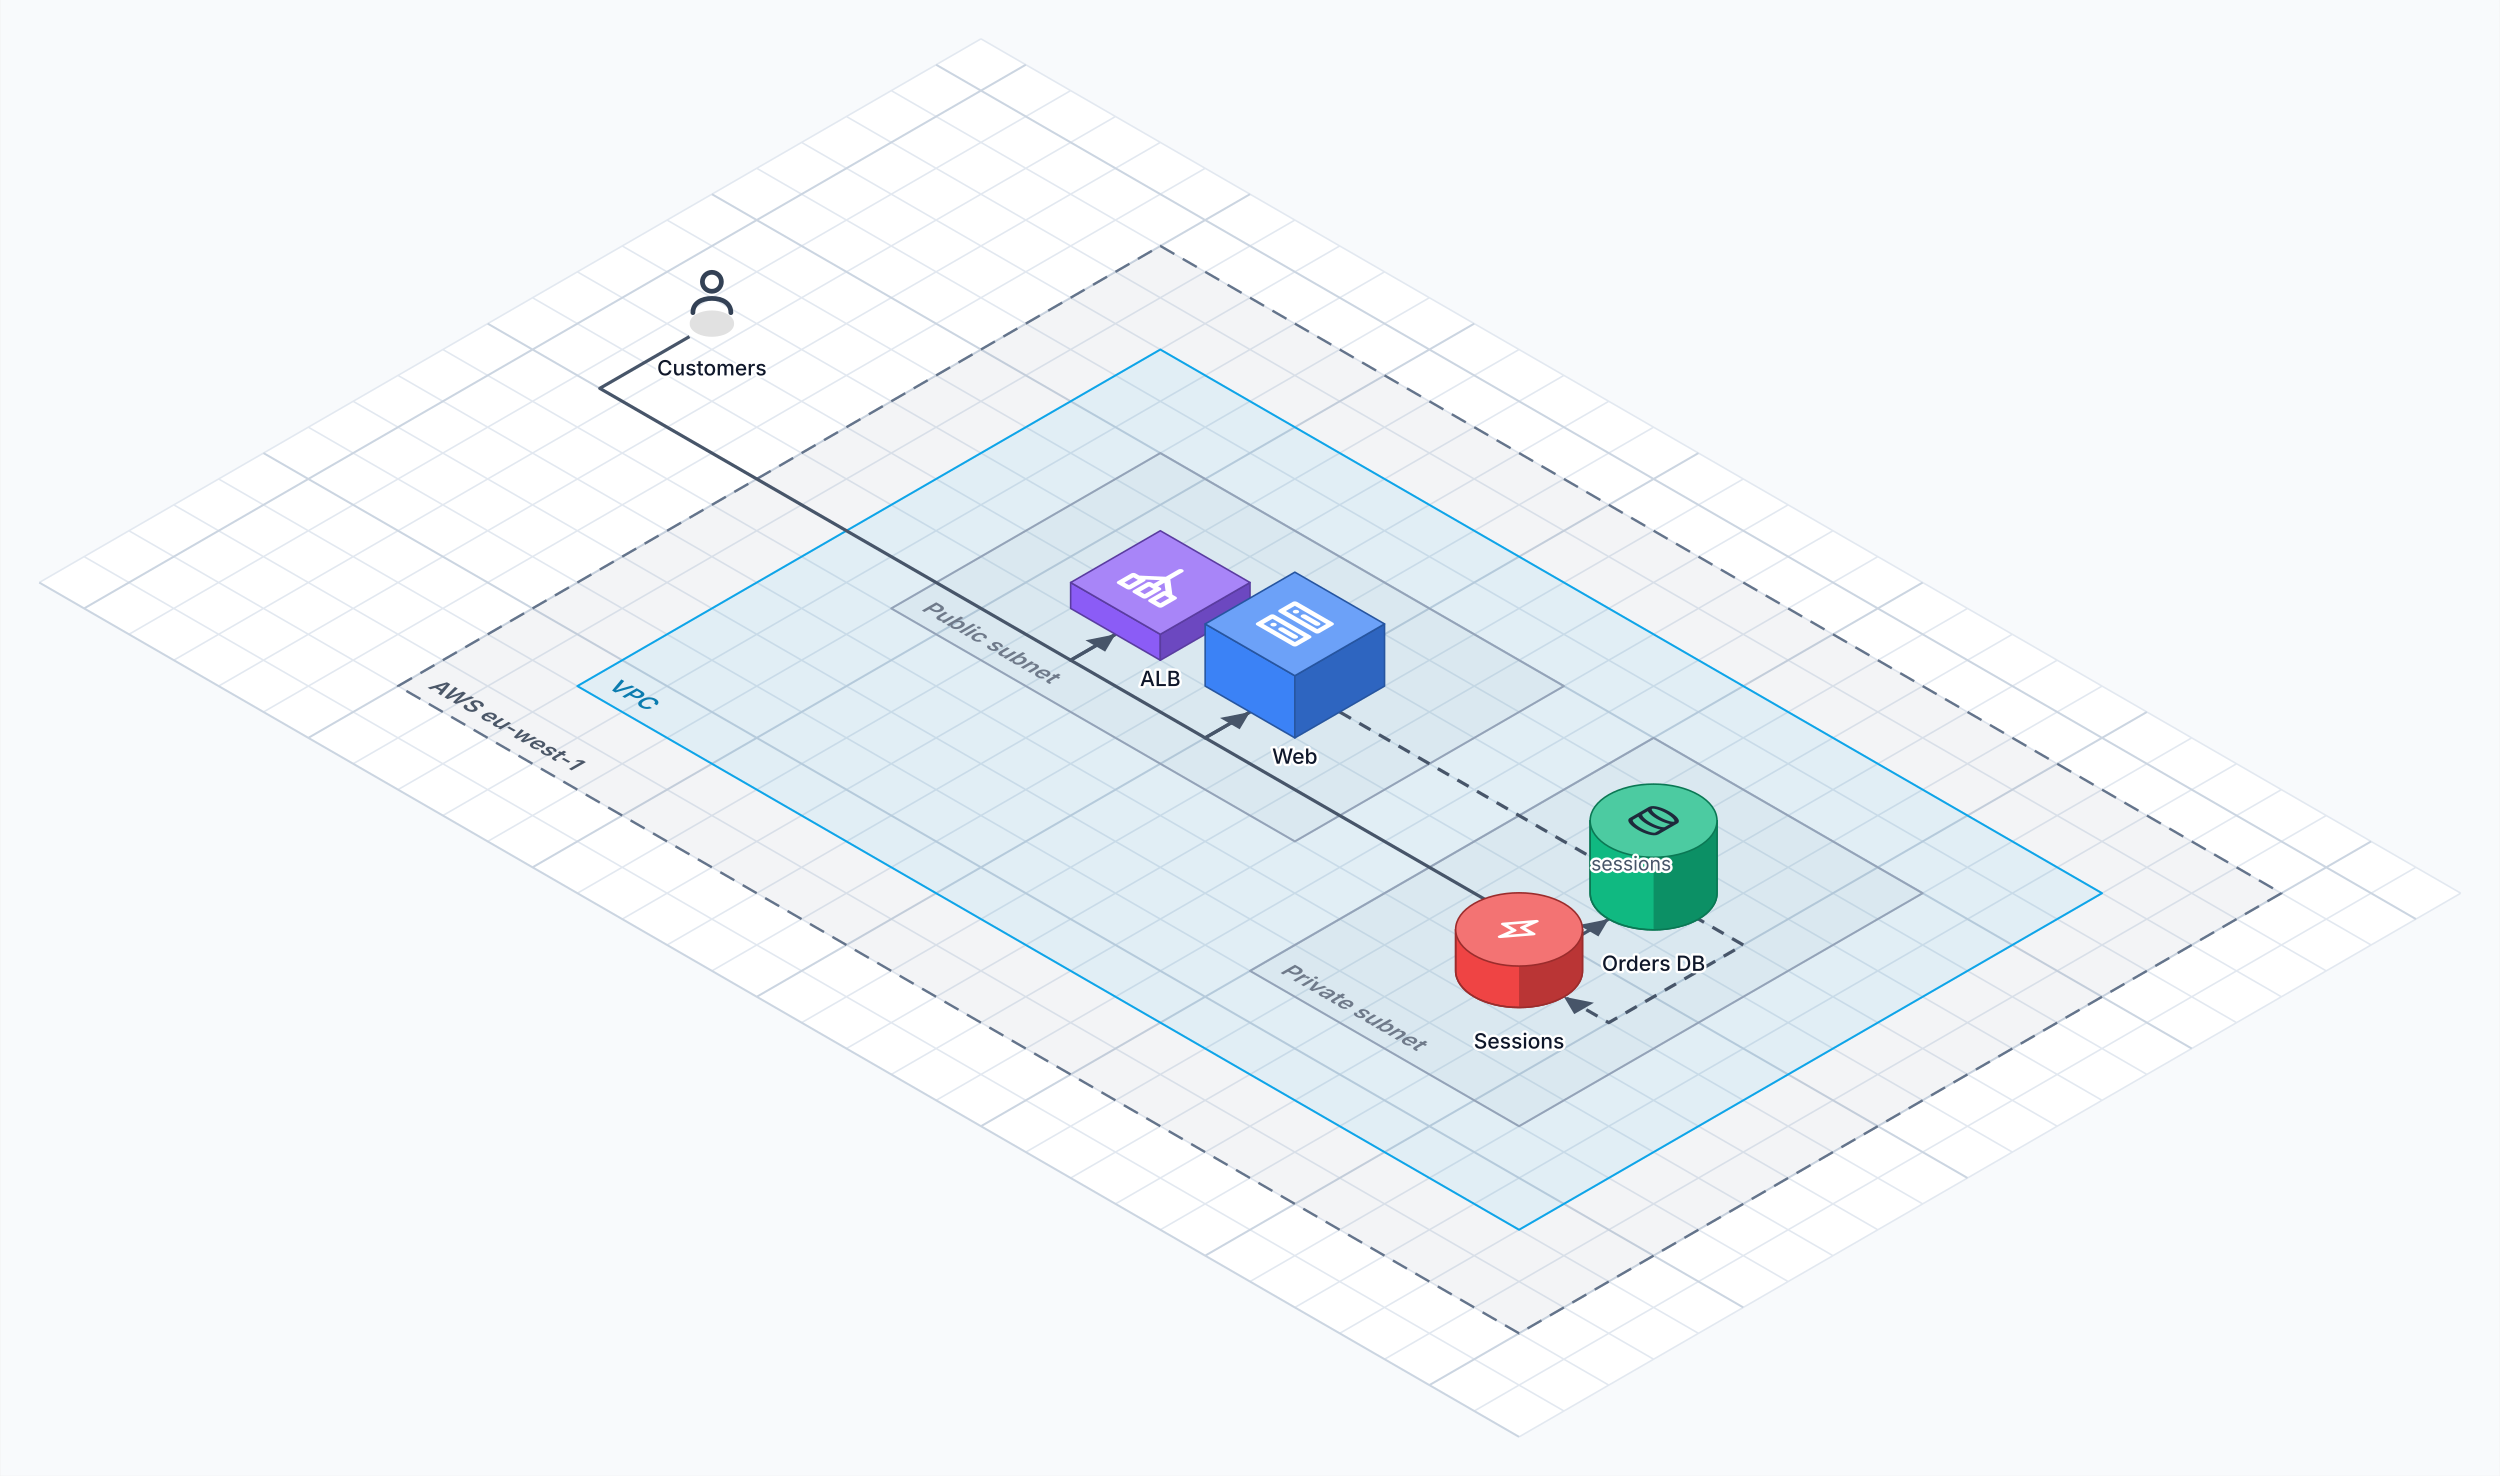
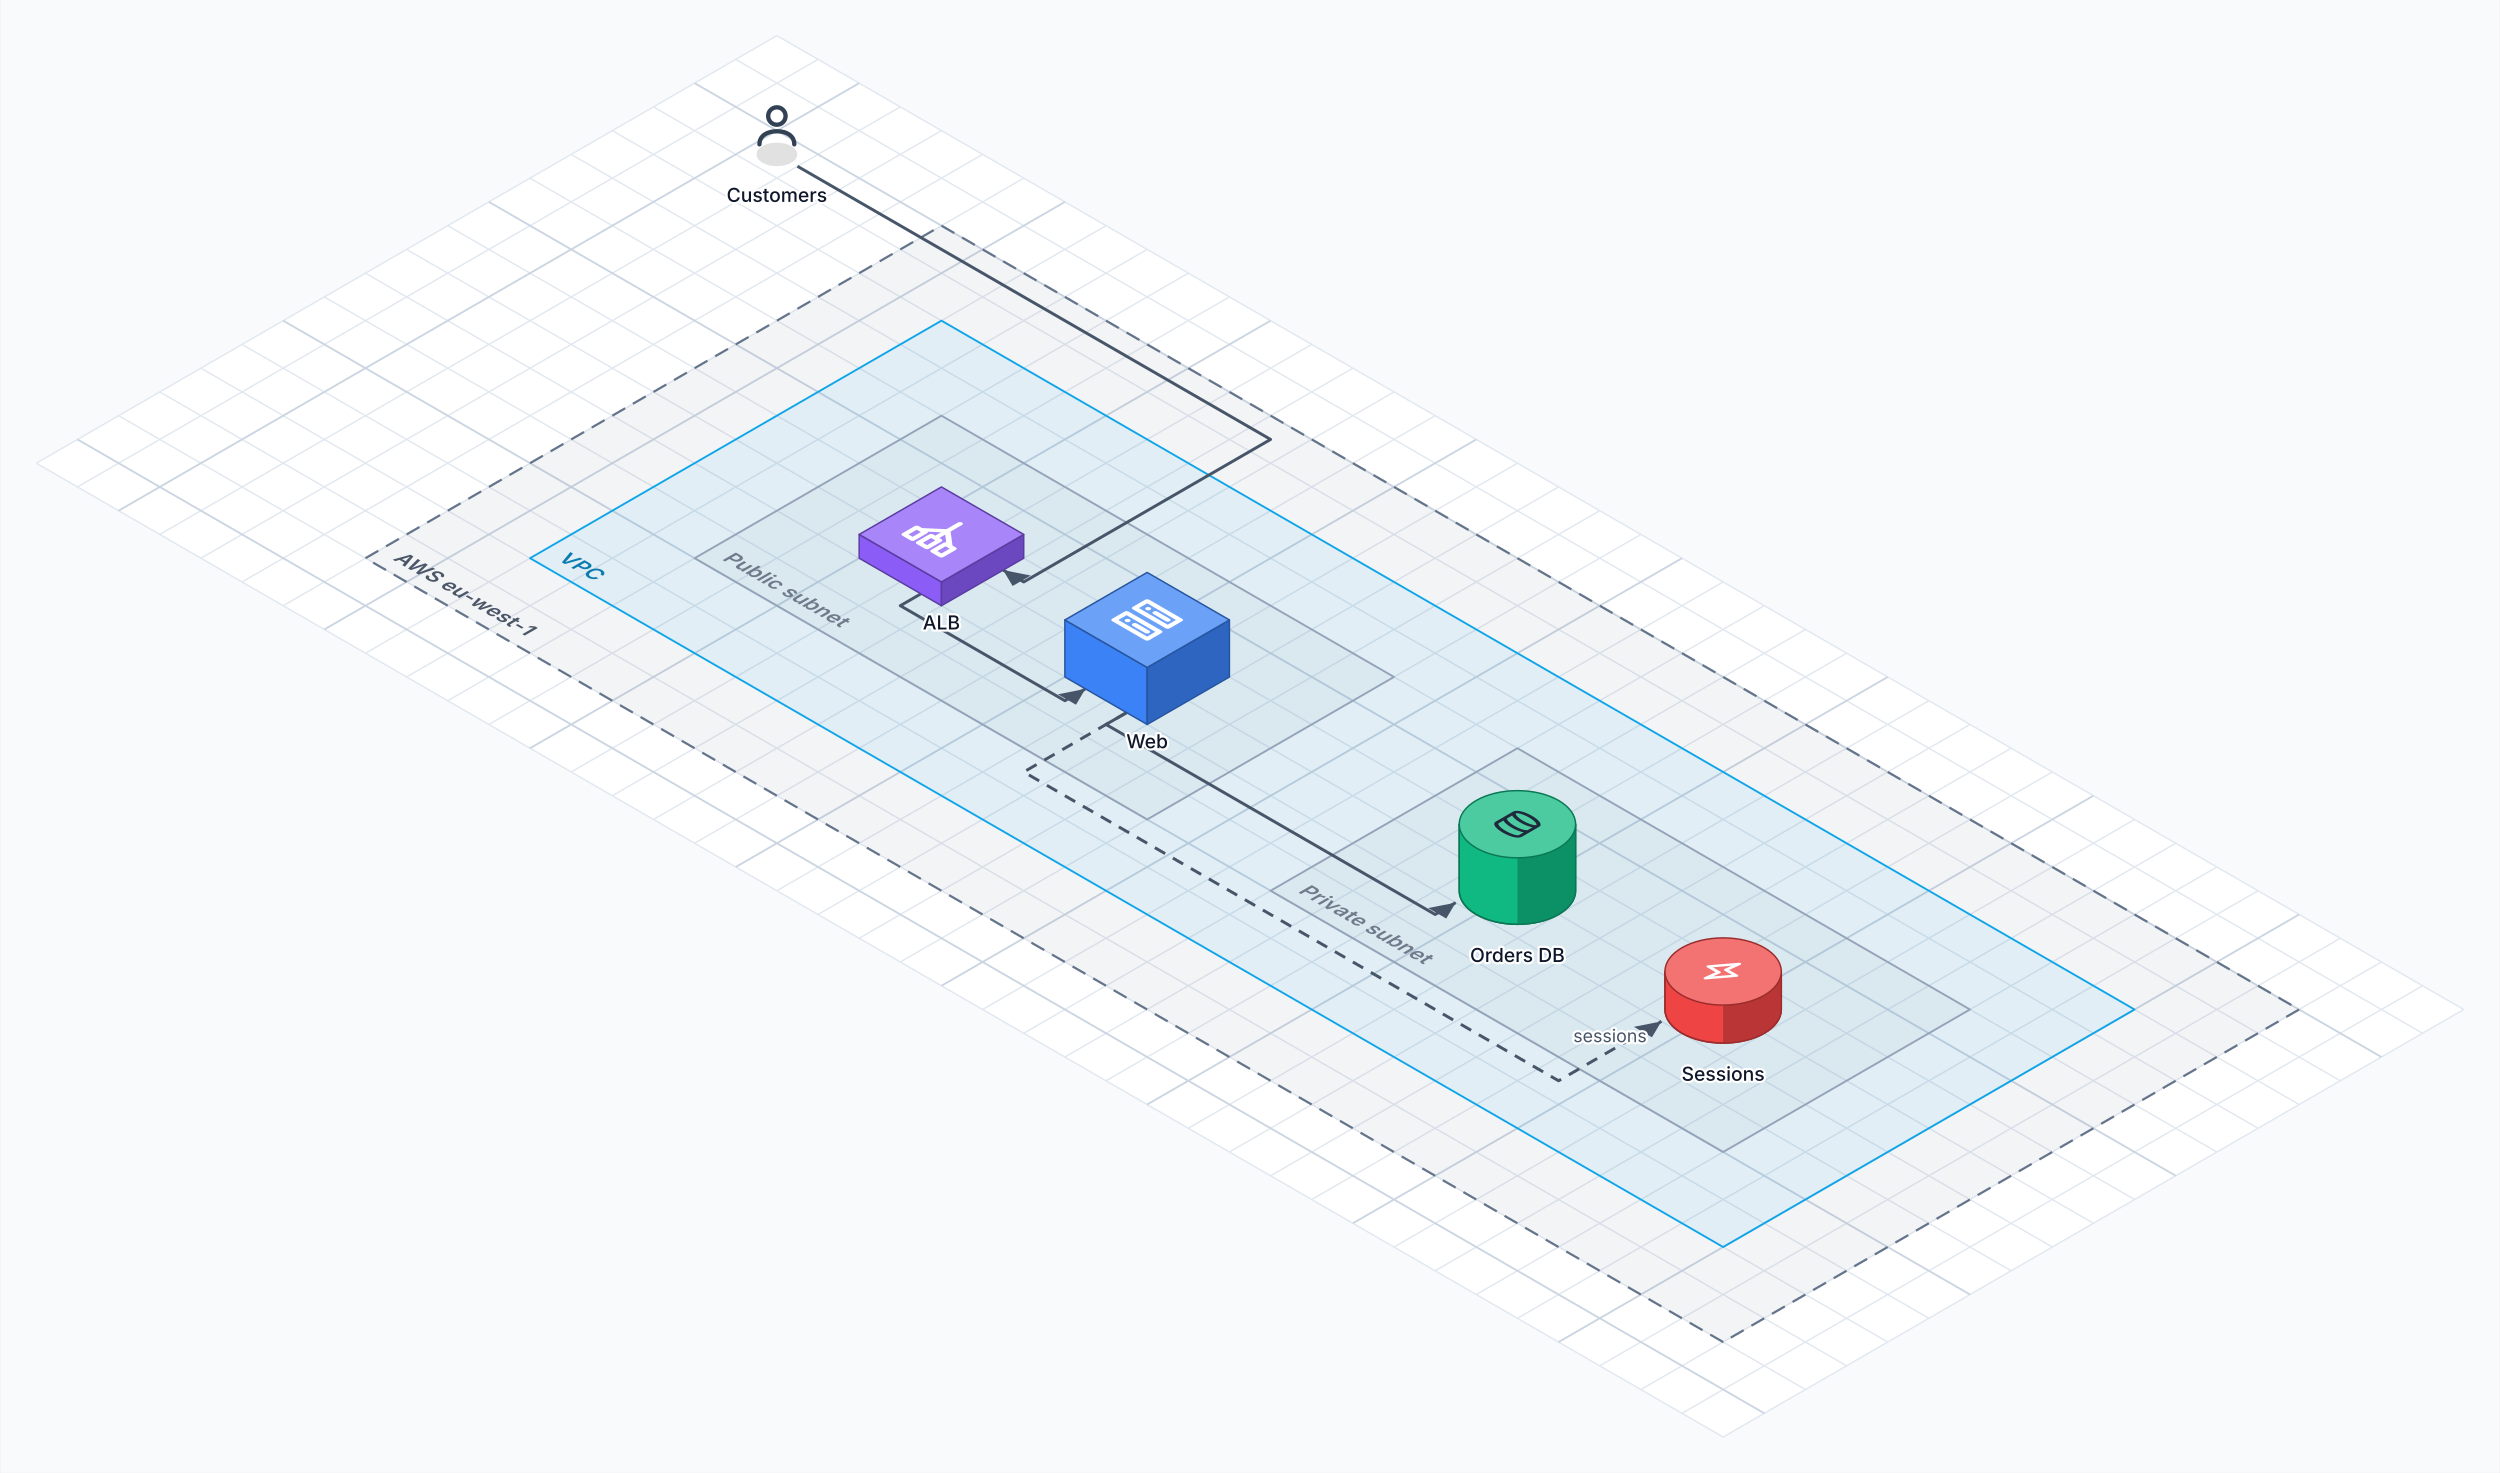
- <svg xmlns="http://www.w3.org/2000/svg" viewBox="-605.97 -56 1544.49 912" width="1545" height="912" font-family="Inter, 'Segoe UI', system-ui, -apple-system, sans-serif">
+ <svg xmlns="http://www.w3.org/2000/svg" viewBox="-522.83 -88 1683.06 992" width="1684" height="992" font-family="Inter, 'Segoe UI', system-ui, -apple-system, sans-serif">
  <defs>
    <symbol id="icon-0" viewBox="0 0 24 24" overflow="visible">
      <path d="M12 12a4 4 0 1 0 0-8 4 4 0 0 0 0 8z M4 21c0-4 3.6-6 8-6s8 2 8 6" fill="none" stroke="currentColor" stroke-width="2" stroke-linecap="round" stroke-linejoin="round" />
    </symbol>
    <symbol id="icon-1" viewBox="0 0 24 24" overflow="visible">
      <path d="M12 3v6 M12 9l-7 6 M12 9l7 6 M12 9v6 M3 15h4v6H3z M10 15h4v6h-4z M17 15h4v6h-4z" fill="none" stroke="currentColor" stroke-width="2" stroke-linecap="round" stroke-linejoin="round" />
    </symbol>
    <symbol id="icon-2" viewBox="0 0 24 24" overflow="visible">
      <path d="M4 4h16v6H4z M4 14h16v6H4z M7.5 7h.01 M7.5 17h.01 M11 7h6 M11 17h6" fill="none" stroke="currentColor" stroke-width="2" stroke-linecap="round" stroke-linejoin="round" />
    </symbol>
    <symbol id="icon-3" viewBox="0 0 24 24" overflow="visible">
      <path d="M4 6c0-1.7 3.6-3 8-3s8 1.3 8 3-3.6 3-8 3-8-1.3-8-3z M4 6v12c0 1.7 3.6 3 8 3s8-1.3 8-3V6 M4 12c0 1.7 3.6 3 8 3s8-1.3 8-3" fill="none" stroke="currentColor" stroke-width="2" stroke-linecap="round" stroke-linejoin="round" />
    </symbol>
    <symbol id="icon-4" viewBox="0 0 24 24" overflow="visible">
      <path d="M13 2 4 14h7l-1 8 9-12h-7z" fill="none" stroke="currentColor" stroke-width="2" stroke-linecap="round" stroke-linejoin="round" />
    </symbol>
  </defs>
-   <rect x="-605.97" y="-56" width="1544.49" height="912" fill="#f8fafc" />
+   <rect x="-522.83" y="-88" width="1683.06" height="992" fill="#f8fafc" />
  <g class="layer-floor">
    <g class="grid">
-       <path d="M0 -32 L914.52 496 L332.55 832 L-581.97 304 Z" fill="#ffffff" />
-       <path d="M0 -32 L-581.97 304 M55.43 0 L-526.54 336 M83.14 16 L-498.83 352 M110.85 32 L-471.12 368 M138.56 48 L-443.41 384 M193.99 80 L-387.98 416 M221.7 96 L-360.27 432 M249.42 112 L-332.55 448 M277.13 128 L-304.84 464 M332.55 160 L-249.42 496 M360.27 176 L-221.7 512 M387.98 192 L-193.99 528 M415.69 208 L-166.28 544 M471.12 240 L-110.85 576 M498.83 256 L-83.14 592 M526.54 272 L-55.43 608 M554.26 288 L-27.71 624 M609.68 320 L27.71 656 M637.39 336 L55.43 672 M665.11 352 L83.14 688 M692.82 368 L110.85 704 M748.25 400 L166.28 736 M775.96 416 L193.99 752 M803.67 432 L221.7 768 M831.38 448 L249.42 784 M886.81 480 L304.84 816 M914.52 496 L332.55 832 M0 -32 L914.52 496 M-55.43 0 L859.1 528 M-83.14 16 L831.38 544 M-110.85 32 L803.67 560 M-138.56 48 L775.96 576 M-193.99 80 L720.53 608 M-221.7 96 L692.82 624 M-249.42 112 L665.11 640 M-277.13 128 L637.39 656 M-332.55 160 L581.97 688 M-360.27 176 L554.26 704 M-387.98 192 L526.54 720 M-415.69 208 L498.83 736 M-471.12 240 L443.41 768 M-498.83 256 L415.69 784 M-526.54 272 L387.98 800 M-554.26 288 L360.27 816" fill="none" stroke="#e2e8f0" stroke-width="1" stroke-linejoin="round" />
-       <path d="M27.71 -16 L-554.26 320 M166.28 64 L-415.69 400 M304.84 144 L-277.13 480 M443.41 224 L-138.56 560 M581.97 304 L0 640 M720.53 384 L138.56 720 M859.1 464 L277.13 800 M-27.71 -16 L886.81 512 M-166.28 64 L748.25 592 M-304.84 144 L609.68 672 M-443.41 224 L471.12 752 M-581.97 304 L332.55 832" fill="none" stroke="#cbd5e1" stroke-width="1.25" stroke-linejoin="round" />
+       <path d="M0 -64 L1136.23 592 L637.39 880 L-498.83 224 Z" fill="#ffffff" />
+       <path d="M0 -64 L-498.83 224 M27.71 -48 L-471.12 240 M83.14 -16 L-415.69 272 M110.85 0 L-387.98 288 M138.56 16 L-360.27 304 M166.28 32 L-332.55 320 M221.7 64 L-277.13 352 M249.42 80 L-249.42 368 M277.13 96 L-221.7 384 M304.84 112 L-193.99 400 M360.27 144 L-138.56 432 M387.98 160 L-110.85 448 M415.69 176 L-83.14 464 M443.41 192 L-55.43 480 M498.83 224 L0 512 M526.54 240 L27.71 528 M554.26 256 L55.43 544 M581.97 272 L83.14 560 M637.39 304 L138.56 592 M665.11 320 L166.28 608 M692.82 336 L193.99 624 M720.53 352 L221.7 640 M775.96 384 L277.13 672 M803.67 400 L304.84 688 M831.38 416 L332.55 704 M859.1 432 L360.27 720 M914.52 464 L415.69 752 M942.24 480 L443.41 768 M969.95 496 L471.12 784 M997.66 512 L498.83 800 M1053.09 544 L554.26 832 M1080.8 560 L581.97 848 M1108.51 576 L609.68 864 M1136.23 592 L637.39 880 M0 -64 L1136.23 592 M-27.71 -48 L1108.51 608 M-83.14 -16 L1053.09 640 M-110.85 0 L1025.37 656 M-138.56 16 L997.66 672 M-166.28 32 L969.95 688 M-221.7 64 L914.52 720 M-249.42 80 L886.81 736 M-277.13 96 L859.1 752 M-304.84 112 L831.38 768 M-360.27 144 L775.96 800 M-387.98 160 L748.25 816 M-415.69 176 L720.53 832 M-443.41 192 L692.82 848 M-498.83 224 L637.39 880" fill="none" stroke="#e2e8f0" stroke-width="1" stroke-linejoin="round" />
+       <path d="M55.43 -32 L-443.41 256 M193.99 48 L-304.84 336 M332.55 128 L-166.28 416 M471.12 208 L-27.71 496 M609.68 288 L110.85 576 M748.25 368 L249.42 656 M886.81 448 L387.98 736 M1025.37 528 L526.54 816 M-55.43 -32 L1080.8 624 M-193.99 48 L942.24 704 M-332.55 128 L803.67 784 M-471.12 208 L665.11 864" fill="none" stroke="#cbd5e1" stroke-width="1.25" stroke-linejoin="round" />
    </g>
    <g class="group" data-id="cloud">
-       <path d="M110.85 96 L803.67 496 L332.55 768 L-360.27 368 Z" fill="#64748b" fill-opacity="0.08" stroke="#64748b" stroke-width="1.5" stroke-linejoin="round" stroke-dasharray="10 6" />
-       <text x="0" y="0" font-size="14" fill="#4b5768" text-anchor="start" font-weight="600" transform="matrix(0.87 0.5 -0.87 0.5 -342.25 368.8)">AWS eu-west-1</text>
+       <path d="M110.85 64 L1025.37 592 L637.39 816 L-277.13 288 Z" fill="#64748b" fill-opacity="0.08" stroke="#64748b" stroke-width="1.5" stroke-linejoin="round" stroke-dasharray="10 6" />
+       <text x="0" y="0" font-size="14" fill="#4b5768" text-anchor="start" font-weight="600" transform="matrix(0.87 0.5 -0.87 0.5 -259.11 288.8)">AWS eu-west-1</text>
    </g>
    <g class="group" data-id="vpc">
-       <path d="M110.85 160 L692.82 496 L332.55 704 L-249.42 368 Z" fill="#0ea5e9" fill-opacity="0.08" stroke="#0ea5e9" stroke-width="1.25" stroke-linejoin="round" />
-       <text x="0" y="0" font-size="14" fill="#0b7caf" text-anchor="start" font-weight="600" transform="matrix(0.87 0.5 -0.87 0.5 -231.4 368.8)">VPC</text>
+       <path d="M110.85 128 L914.52 592 L637.39 752 L-166.28 288 Z" fill="#0ea5e9" fill-opacity="0.08" stroke="#0ea5e9" stroke-width="1.25" stroke-linejoin="round" />
+       <text x="0" y="0" font-size="14" fill="#0b7caf" text-anchor="start" font-weight="600" transform="matrix(0.87 0.5 -0.87 0.5 -148.26 288.8)">VPC</text>
    </g>
    <g class="group" data-id="public">
-       <path d="M110.85 224 L360.27 368 L193.99 464 L-55.43 320 Z" fill="#94a3b8" fill-opacity="0.08" stroke="#94a3b8" stroke-width="1.25" stroke-linejoin="round" />
-       <text x="0" y="0" font-size="14" fill="#6f7a8a" text-anchor="start" font-weight="600" transform="matrix(0.87 0.5 -0.87 0.5 -37.41 320.8)">Public subnet</text>
+       <path d="M110.85 192 L415.69 368 L249.42 464 L-55.43 288 Z" fill="#94a3b8" fill-opacity="0.08" stroke="#94a3b8" stroke-width="1.25" stroke-linejoin="round" />
+       <text x="0" y="0" font-size="14" fill="#6f7a8a" text-anchor="start" font-weight="600" transform="matrix(0.87 0.5 -0.87 0.5 -37.41 288.8)">Public subnet</text>
    </g>
    <g class="group" data-id="private">
-       <path d="M415.69 400 L581.97 496 L332.55 640 L166.28 544 Z" fill="#94a3b8" fill-opacity="0.08" stroke="#94a3b8" stroke-width="1.25" stroke-linejoin="round" />
-       <text x="0" y="0" font-size="14" fill="#6f7a8a" text-anchor="start" font-weight="600" transform="matrix(0.87 0.5 -0.87 0.5 184.29 544.8)">Private subnet</text>
+       <path d="M498.83 416 L803.67 592 L637.39 688 L332.55 512 Z" fill="#94a3b8" fill-opacity="0.08" stroke="#94a3b8" stroke-width="1.25" stroke-linejoin="round" />
+       <text x="0" y="0" font-size="14" fill="#6f7a8a" text-anchor="start" font-weight="600" transform="matrix(0.87 0.5 -0.87 0.5 350.57 512.8)">Private subnet</text>
    </g>
    <g class="link" data-id="users-&gt;lb">
-       <path d="M-180.13 152 L-235.56 184 L55.43 352 L83.14 336" fill="none" stroke="#475569" stroke-width="2" stroke-linejoin="round" />
-       <path d="M83.14 336 L76.76 346.72 L64.57 339.68 Z" fill="#475569" />
+       <path d="M13.86 24 L332.55 208 L166.28 304 L152.42 296" fill="none" stroke="#475569" stroke-width="2" stroke-linejoin="round" />
+       <path d="M152.42 296 L170.99 299.68 L158.79 306.72 Z" fill="#475569" />
    </g>
    <g class="link" data-id="lb-&gt;web">
-       <path d="M83.14 336 L55.43 352 L138.56 400 L166.28 384" fill="none" stroke="#475569" stroke-width="2" stroke-linejoin="round" />
-       <path d="M166.28 384 L159.9 394.72 L147.71 387.68 Z" fill="#475569" />
+       <path d="M96.99 312 L83.14 320 L193.99 384 L207.85 376" fill="none" stroke="#475569" stroke-width="2" stroke-linejoin="round" />
+       <path d="M207.85 376 L201.47 386.72 L189.28 379.68 Z" fill="#475569" />
    </g>
    <g class="link" data-id="web-&gt;db">
-       <path d="M166.28 384 L138.56 400 L360.27 528 L387.98 512" fill="none" stroke="#475569" stroke-width="2" stroke-linejoin="round" />
-       <path d="M387.98 512 L381.61 522.72 L369.41 515.68 Z" fill="#475569" />
+       <path d="M235.56 392 L221.7 400 L443.41 528 L457.26 520" fill="none" stroke="#475569" stroke-width="2" stroke-linejoin="round" />
+       <path d="M457.26 520 L450.89 530.72 L438.69 523.68 Z" fill="#475569" />
    </g>
    <g class="link" data-id="web-&gt;cache">
-       <path d="M221.7 384 L471.12 528 L387.98 576 L360.27 560" fill="none" stroke="#475569" stroke-width="2" stroke-linejoin="round" stroke-dasharray="8 6" />
-       <path d="M360.27 560 L378.83 563.68 L366.64 570.72 Z" fill="#475569" />
+       <path d="M235.56 392 L166.28 432 L526.54 640 L595.83 600" fill="none" stroke="#475569" stroke-width="2" stroke-linejoin="round" stroke-dasharray="8 6" />
+       <path d="M595.83 600 L589.45 610.72 L577.26 603.68 Z" fill="#475569" />
    </g>
  </g>
  <g class="layer-solids">
    <g class="resource" data-id="users">
-       <path d="M-179.99 144 A13.72 7.92 0 1 0 -152.56 144 A13.72 7.92 0 1 0 -179.99 144 Z" fill="#000000" opacity="0.12" />
-       <use href="#icon-0" width="1" height="1" transform="matrix(35.2 0 0 35.2 -183.88 106.42)" color="#334155" />
+       <path d="M-13.72 16 A13.72 7.92 0 1 0 13.72 16 A13.72 7.92 0 1 0 -13.72 16 Z" fill="#000000" opacity="0.12" />
+       <use href="#icon-0" width="1" height="1" transform="matrix(35.2 0 0 35.2 -17.6 -21.58)" color="#334155" />
    </g>
    <g class="resource" data-id="lb">
-       <path d="M55.43 320 L110.85 352 L110.85 336 L55.43 304 Z" fill="#8b5cf6" stroke="#5a3ca0" stroke-width="1" stroke-linejoin="round" />
-       <path d="M166.28 320 L110.85 352 L110.85 336 L166.28 304 Z" fill="#6c48c0" stroke="#5a3ca0" stroke-width="1" stroke-linejoin="round" />
-       <path d="M110.85 272 L166.28 304 L110.85 336 L55.43 304 Z" fill="#a885f8" stroke="#5a3ca0" stroke-width="1" stroke-linejoin="round" />
-       <use href="#icon-1" width="1" height="1" transform="matrix(33.26 19.2 -33.26 19.2 110.85 284.8)" color="#ffffff" />
+       <path d="M55.43 288 L110.85 320 L110.85 304 L55.43 272 Z" fill="#8b5cf6" stroke="#5a3ca0" stroke-width="1" stroke-linejoin="round" />
+       <path d="M166.28 288 L110.85 320 L110.85 304 L166.28 272 Z" fill="#6c48c0" stroke="#5a3ca0" stroke-width="1" stroke-linejoin="round" />
+       <path d="M110.85 240 L166.28 272 L110.85 304 L55.43 272 Z" fill="#a885f8" stroke="#5a3ca0" stroke-width="1" stroke-linejoin="round" />
+       <use href="#icon-1" width="1" height="1" transform="matrix(33.26 19.2 -33.26 19.2 110.85 252.8)" color="#ffffff" />
    </g>
    <g class="resource" data-id="web">
-       <path d="M138.56 368 L193.99 400 L193.99 361.6 L138.56 329.6 Z" fill="#3b82f6" stroke="#2655a0" stroke-width="1" stroke-linejoin="round" />
-       <path d="M249.42 368 L193.99 400 L193.99 361.6 L249.42 329.6 Z" fill="#2e65c0" stroke="#2655a0" stroke-width="1" stroke-linejoin="round" />
-       <path d="M193.99 297.6 L249.42 329.6 L193.99 361.6 L138.56 329.6 Z" fill="#6ca1f8" stroke="#2655a0" stroke-width="1" stroke-linejoin="round" />
-       <use href="#icon-2" width="1" height="1" transform="matrix(33.26 19.2 -33.26 19.2 193.99 310.4)" color="#ffffff" />
+       <path d="M193.99 368 L249.42 400 L249.42 361.6 L193.99 329.6 Z" fill="#3b82f6" stroke="#2655a0" stroke-width="1" stroke-linejoin="round" />
+       <path d="M304.84 368 L249.42 400 L249.42 361.6 L304.84 329.6 Z" fill="#2e65c0" stroke="#2655a0" stroke-width="1" stroke-linejoin="round" />
+       <path d="M249.42 297.6 L304.84 329.6 L249.42 361.6 L193.99 329.6 Z" fill="#6ca1f8" stroke="#2655a0" stroke-width="1" stroke-linejoin="round" />
+       <use href="#icon-2" width="1" height="1" transform="matrix(33.26 19.2 -33.26 19.2 249.42 310.4)" color="#ffffff" />
    </g>
    <g class="resource" data-id="db">
-       <path d="M376.5 451.2 L376.5 496 A39.19 22.63 0 0 0 454.88 496 L454.88 451.2 Z" fill="#10b981" stroke="#0a7854" stroke-width="1" stroke-linejoin="round" />
-       <path d="M415.69 473.83 L415.69 518.63 A39.19 22.63 0 0 0 454.88 496 L454.88 451.2 A39.19 22.63 0 0 1 415.69 473.83 Z" fill="#0c9065" />
-       <path d="M376.5 451.2 L376.5 496 A39.19 22.63 0 0 0 454.88 496 L454.88 451.2 Z" fill="none" stroke="#0a7854" stroke-width="1" stroke-linejoin="round" />
-       <path d="M376.5 451.2 A39.19 22.63 0 1 0 454.88 451.2 A39.19 22.63 0 1 0 376.5 451.2 Z" fill="#4ccba1" stroke="#0a7854" stroke-width="1" stroke-linejoin="round" />
-       <use href="#icon-3" width="1" height="1" transform="matrix(23.52 13.58 -23.52 13.58 415.69 437.62)" color="#1e293b" />
+       <path d="M459.64 467.2 L459.64 512 A39.19 22.63 0 0 0 538.02 512 L538.02 467.2 Z" fill="#10b981" stroke="#0a7854" stroke-width="1" stroke-linejoin="round" />
+       <path d="M498.83 489.83 L498.83 534.63 A39.19 22.63 0 0 0 538.02 512 L538.02 467.2 A39.19 22.63 0 0 1 498.83 489.83 Z" fill="#0c9065" />
+       <path d="M459.64 467.2 L459.64 512 A39.19 22.63 0 0 0 538.02 512 L538.02 467.2 Z" fill="none" stroke="#0a7854" stroke-width="1" stroke-linejoin="round" />
+       <path d="M459.64 467.2 A39.19 22.63 0 1 0 538.02 467.2 A39.19 22.63 0 1 0 459.64 467.2 Z" fill="#4ccba1" stroke="#0a7854" stroke-width="1" stroke-linejoin="round" />
+       <use href="#icon-3" width="1" height="1" transform="matrix(23.52 13.58 -23.52 13.58 498.83 453.62)" color="#1e293b" />
    </g>
    <g class="resource" data-id="cache">
-       <path d="M293.36 518.4 L293.36 544 A39.19 22.63 0 0 0 371.75 544 L371.75 518.4 Z" fill="#ef4444" stroke="#9b2c2c" stroke-width="1" stroke-linejoin="round" />
-       <path d="M332.55 541.03 L332.55 566.63 A39.19 22.63 0 0 0 371.75 544 L371.75 518.4 A39.19 22.63 0 0 1 332.55 541.03 Z" fill="#ba3535" />
-       <path d="M293.36 518.4 L293.36 544 A39.19 22.63 0 0 0 371.75 544 L371.75 518.4 Z" fill="none" stroke="#9b2c2c" stroke-width="1" stroke-linejoin="round" />
-       <path d="M293.36 518.4 A39.19 22.63 0 1 0 371.75 518.4 A39.19 22.63 0 1 0 293.36 518.4 Z" fill="#f37373" stroke="#9b2c2c" stroke-width="1" stroke-linejoin="round" />
-       <use href="#icon-4" width="1" height="1" transform="matrix(23.52 13.58 -23.52 13.58 332.55 504.82)" color="#ffffff" />
+       <path d="M598.2 566.4 L598.2 592 A39.19 22.63 0 0 0 676.59 592 L676.59 566.4 Z" fill="#ef4444" stroke="#9b2c2c" stroke-width="1" stroke-linejoin="round" />
+       <path d="M637.39 589.03 L637.39 614.63 A39.19 22.63 0 0 0 676.59 592 L676.59 566.4 A39.19 22.63 0 0 1 637.39 589.03 Z" fill="#ba3535" />
+       <path d="M598.2 566.4 L598.2 592 A39.19 22.63 0 0 0 676.59 592 L676.59 566.4 Z" fill="none" stroke="#9b2c2c" stroke-width="1" stroke-linejoin="round" />
+       <path d="M598.2 566.4 A39.19 22.63 0 1 0 676.59 566.4 A39.19 22.63 0 1 0 598.2 566.4 Z" fill="#f37373" stroke="#9b2c2c" stroke-width="1" stroke-linejoin="round" />
+       <use href="#icon-4" width="1" height="1" transform="matrix(23.52 13.58 -23.52 13.58 637.39 552.82)" color="#ffffff" />
    </g>
  </g>
  <g class="layer-overlay">
    <g class="label" data-id="users">
-       <text x="-166.28" y="176" font-size="13" fill="#0f172a" text-anchor="middle" font-weight="500" stroke="#ffffff" stroke-width="3" stroke-linejoin="round" paint-order="stroke">Customers</text>
+       <text x="0" y="48" font-size="13" fill="#0f172a" text-anchor="middle" font-weight="500" stroke="#ffffff" stroke-width="3" stroke-linejoin="round" paint-order="stroke">Customers</text>
    </g>
    <g class="label" data-id="lb">
-       <text x="110.85" y="368" font-size="13" fill="#0f172a" text-anchor="middle" font-weight="500" stroke="#ffffff" stroke-width="3" stroke-linejoin="round" paint-order="stroke">ALB</text>
+       <text x="110.85" y="336" font-size="13" fill="#0f172a" text-anchor="middle" font-weight="500" stroke="#ffffff" stroke-width="3" stroke-linejoin="round" paint-order="stroke">ALB</text>
    </g>
    <g class="label" data-id="web">
-       <text x="193.99" y="416" font-size="13" fill="#0f172a" text-anchor="middle" font-weight="500" stroke="#ffffff" stroke-width="3" stroke-linejoin="round" paint-order="stroke">Web</text>
+       <text x="249.42" y="416" font-size="13" fill="#0f172a" text-anchor="middle" font-weight="500" stroke="#ffffff" stroke-width="3" stroke-linejoin="round" paint-order="stroke">Web</text>
    </g>
    <g class="label" data-id="db">
-       <text x="415.69" y="544" font-size="13" fill="#0f172a" text-anchor="middle" font-weight="500" stroke="#ffffff" stroke-width="3" stroke-linejoin="round" paint-order="stroke">Orders DB</text>
+       <text x="498.83" y="560" font-size="13" fill="#0f172a" text-anchor="middle" font-weight="500" stroke="#ffffff" stroke-width="3" stroke-linejoin="round" paint-order="stroke">Orders DB</text>
    </g>
    <g class="label" data-id="cache">
-       <text x="332.55" y="592" font-size="13" fill="#0f172a" text-anchor="middle" font-weight="500" stroke="#ffffff" stroke-width="3" stroke-linejoin="round" paint-order="stroke">Sessions</text>
+       <text x="637.39" y="640" font-size="13" fill="#0f172a" text-anchor="middle" font-weight="500" stroke="#ffffff" stroke-width="3" stroke-linejoin="round" paint-order="stroke">Sessions</text>
    </g>
    <g class="label" data-id="web-&gt;cache">
-       <text x="401.84" y="482" font-size="12" fill="#475569" text-anchor="middle" stroke="#ffffff" stroke-width="3" stroke-linejoin="round" paint-order="stroke">sessions</text>
+       <text x="561.18" y="614" font-size="12" fill="#475569" text-anchor="middle" stroke="#ffffff" stroke-width="3" stroke-linejoin="round" paint-order="stroke">sessions</text>
    </g>
  </g>
</svg>
